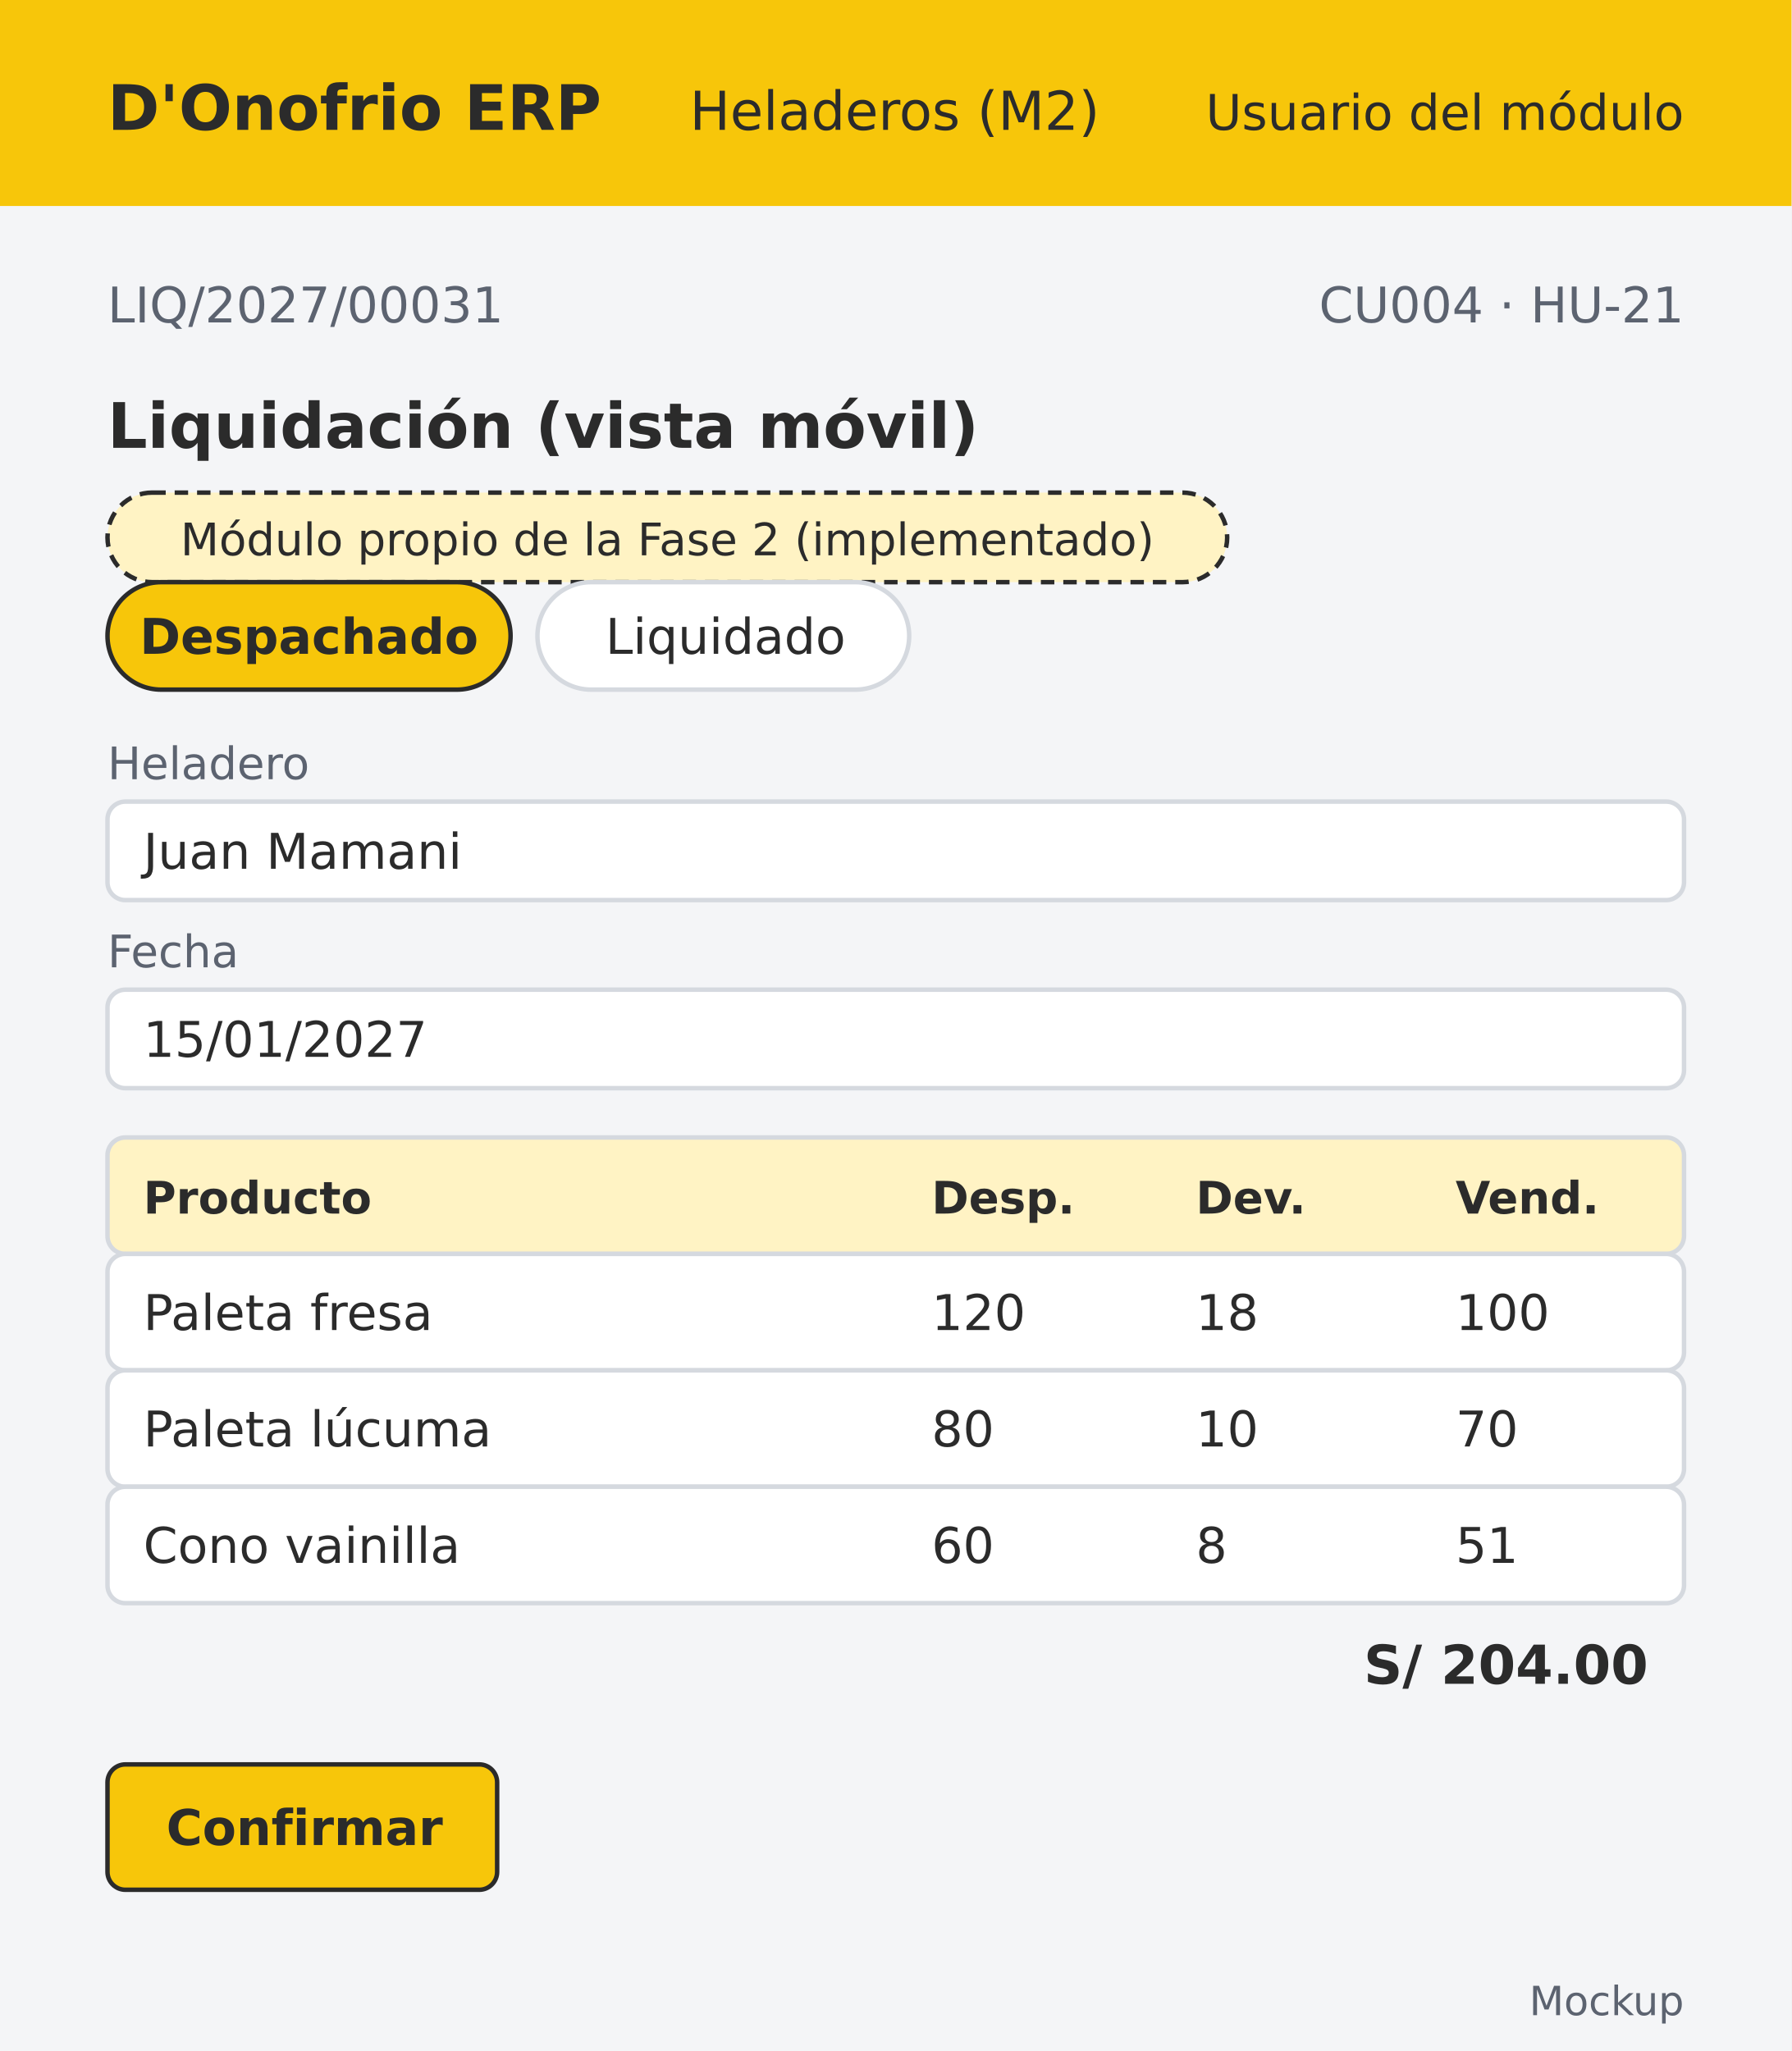
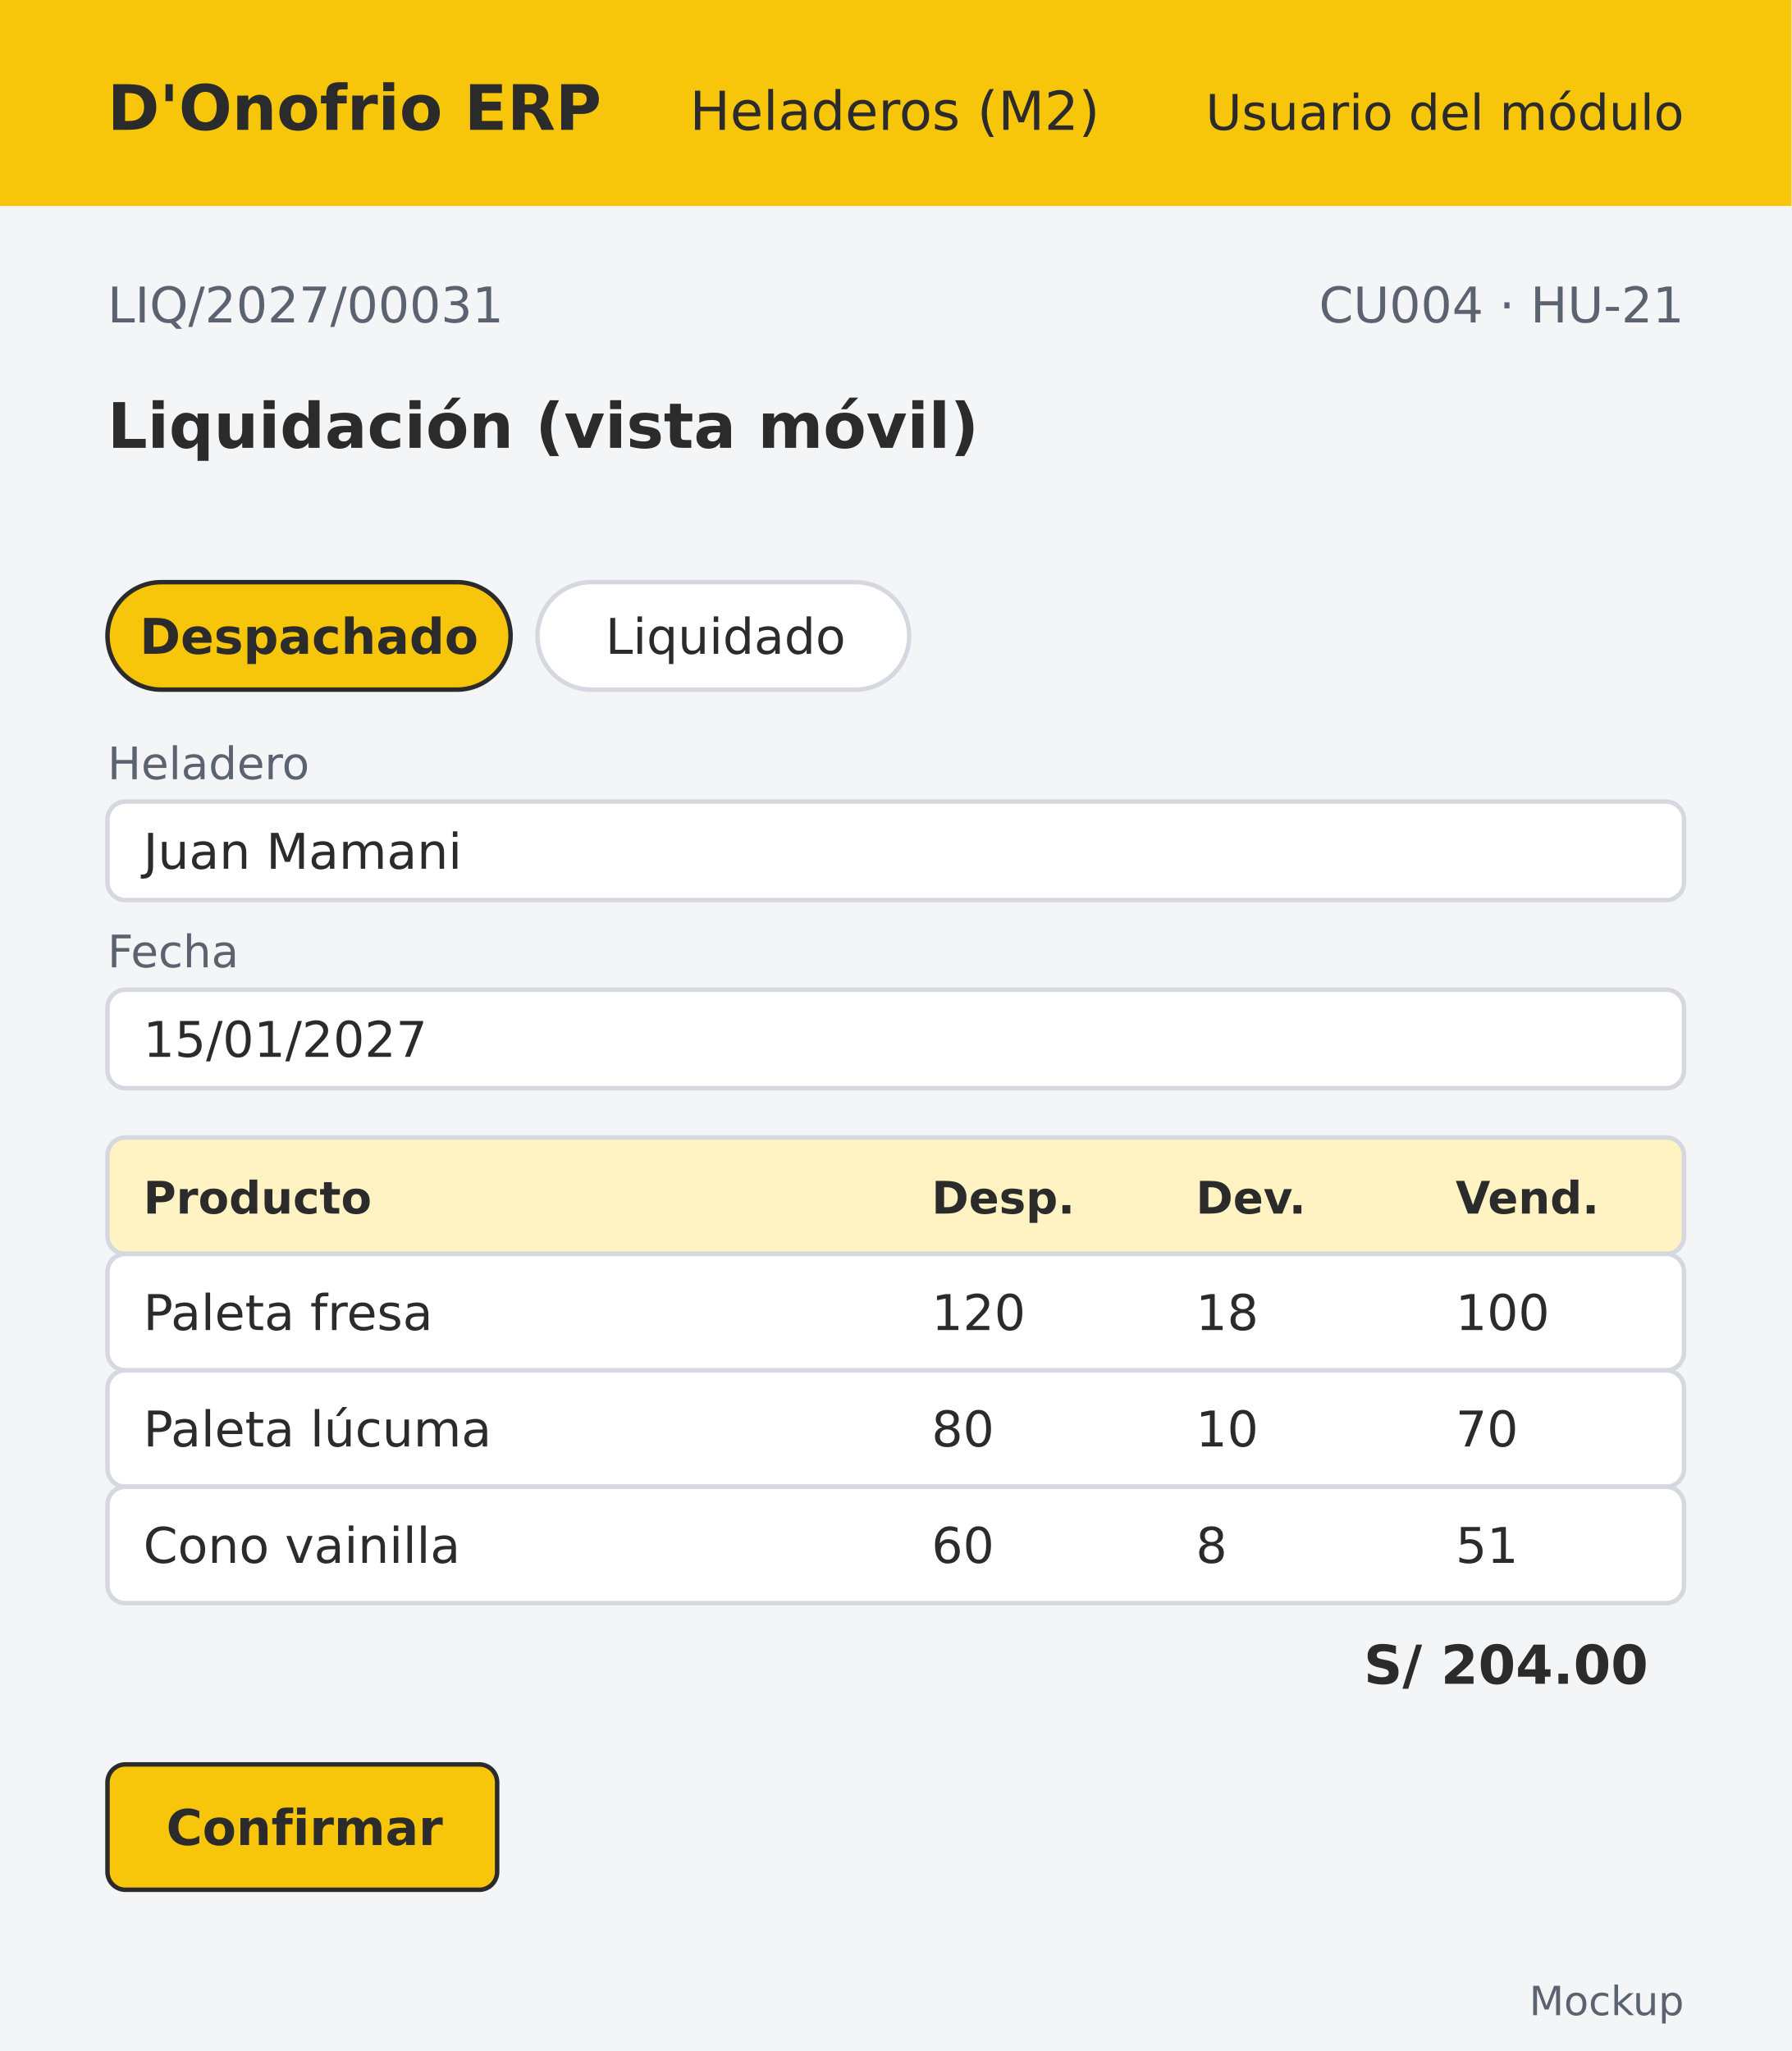
<svg xmlns="http://www.w3.org/2000/svg" width="400" height="458" viewBox="0 0 400 458" font-family="'DejaVu Sans', Arial, sans-serif">
  <rect width="400" height="458" fill="#F4F5F7" />
  <rect width="400" height="46" fill="#F7C60A" />
  <text x="24" y="29" font-size="14" font-weight="bold" text-anchor="start" fill="#2B2B2B">D'Onofrio ERP</text>
  <text x="154" y="29" font-size="12" font-weight="normal" text-anchor="start" fill="#2B2B2B">Heladeros (M2)</text>
  <text x="376" y="29" font-size="11" font-weight="normal" text-anchor="end" fill="#2B2B2B">Usuario del módulo</text>
  <text x="24" y="72" font-size="11" font-weight="normal" text-anchor="start" fill="#5C6370">LIQ/2027/00031</text>
  <text x="24" y="100" font-size="14" font-weight="bold" text-anchor="start" fill="#2B2B2B">Liquidación (vista móvil)</text>
  <text x="376" y="72" font-size="11" font-weight="normal" text-anchor="end" fill="#5C6370">CU004 · HU-21</text>
-   <rect x="24" y="110" width="250" height="20" rx="10" fill="#FFF3C4" stroke="#2B2B2B" stroke-dasharray="3 2" />
-   <text x="149" y="124" font-size="10" font-weight="normal" text-anchor="middle" fill="#2B2B2B">Módulo propio de la Fase 2 (implementado)</text>
  <rect x="24" y="130" width="90" height="24" rx="12" fill="#F7C60A" stroke="#2B2B2B" stroke-width="1" />
  <text x="69" y="146" font-size="11" font-weight="bold" text-anchor="middle" fill="#2B2B2B">Despachado</text>
  <rect x="120" y="130" width="83" height="24" rx="12" fill="#fff" stroke="#D5D9DF" stroke-width="1" />
  <text x="162" y="146" font-size="11" font-weight="normal" text-anchor="middle" fill="#2B2B2B">Liquidado</text>
  <text x="24" y="174" font-size="10" font-weight="normal" text-anchor="start" fill="#5C6370">Heladero</text>
  <rect x="24" y="179" width="352" height="22" rx="4" fill="#fff" stroke="#D5D9DF" stroke-width="1" />
  <text x="32" y="194" font-size="11" font-weight="normal" text-anchor="start" fill="#2B2B2B">Juan Mamani</text>
  <text x="24" y="216" font-size="10" font-weight="normal" text-anchor="start" fill="#5C6370">Fecha</text>
  <rect x="24" y="221" width="352" height="22" rx="4" fill="#fff" stroke="#D5D9DF" stroke-width="1" />
  <text x="32" y="236" font-size="11" font-weight="normal" text-anchor="start" fill="#2B2B2B">15/01/2027</text>
  <rect x="24" y="254" width="352" height="26" rx="4" fill="#FFF3C4" stroke="#D5D9DF" stroke-width="1" />
  <text x="32" y="271" font-size="10" font-weight="bold" text-anchor="start" fill="#2B2B2B">Producto</text>
  <text x="208" y="271" font-size="10" font-weight="bold" text-anchor="start" fill="#2B2B2B">Desp.</text>
  <text x="267" y="271" font-size="10" font-weight="bold" text-anchor="start" fill="#2B2B2B">Dev.</text>
  <text x="325" y="271" font-size="10" font-weight="bold" text-anchor="start" fill="#2B2B2B">Vend.</text>
  <rect x="24" y="280" width="352" height="26" rx="4" fill="#fff" stroke="#D5D9DF" stroke-width="1" />
  <text x="32" y="297" font-size="11" font-weight="normal" text-anchor="start" fill="#2B2B2B">Paleta fresa</text>
  <text x="208" y="297" font-size="11" font-weight="normal" text-anchor="start" fill="#2B2B2B">120</text>
  <text x="267" y="297" font-size="11" font-weight="normal" text-anchor="start" fill="#2B2B2B">18</text>
  <text x="325" y="297" font-size="11" font-weight="normal" text-anchor="start" fill="#2B2B2B">100</text>
  <rect x="24" y="306" width="352" height="26" rx="4" fill="#fff" stroke="#D5D9DF" stroke-width="1" />
  <text x="32" y="323" font-size="11" font-weight="normal" text-anchor="start" fill="#2B2B2B">Paleta lúcuma</text>
  <text x="208" y="323" font-size="11" font-weight="normal" text-anchor="start" fill="#2B2B2B">80</text>
  <text x="267" y="323" font-size="11" font-weight="normal" text-anchor="start" fill="#2B2B2B">10</text>
  <text x="325" y="323" font-size="11" font-weight="normal" text-anchor="start" fill="#2B2B2B">70</text>
  <rect x="24" y="332" width="352" height="26" rx="4" fill="#fff" stroke="#D5D9DF" stroke-width="1" />
  <text x="32" y="349" font-size="11" font-weight="normal" text-anchor="start" fill="#2B2B2B">Cono vainilla</text>
  <text x="208" y="349" font-size="11" font-weight="normal" text-anchor="start" fill="#2B2B2B">60</text>
  <text x="267" y="349" font-size="11" font-weight="normal" text-anchor="start" fill="#2B2B2B">8</text>
  <text x="325" y="349" font-size="11" font-weight="normal" text-anchor="start" fill="#2B2B2B">51</text>
  <text x="368" y="376" font-size="12" font-weight="bold" text-anchor="end" fill="#2B2B2B">S/ 204.00</text>
  <rect x="24" y="394" width="87" height="28" rx="4" fill="#F7C60A" stroke="#2B2B2B" stroke-width="1" />
  <text x="68" y="412" font-size="11" font-weight="bold" text-anchor="middle" fill="#2B2B2B">Confirmar</text>
  <text x="376" y="450" font-size="9" font-weight="normal" text-anchor="end" fill="#5C6370">Mockup</text>
</svg>
